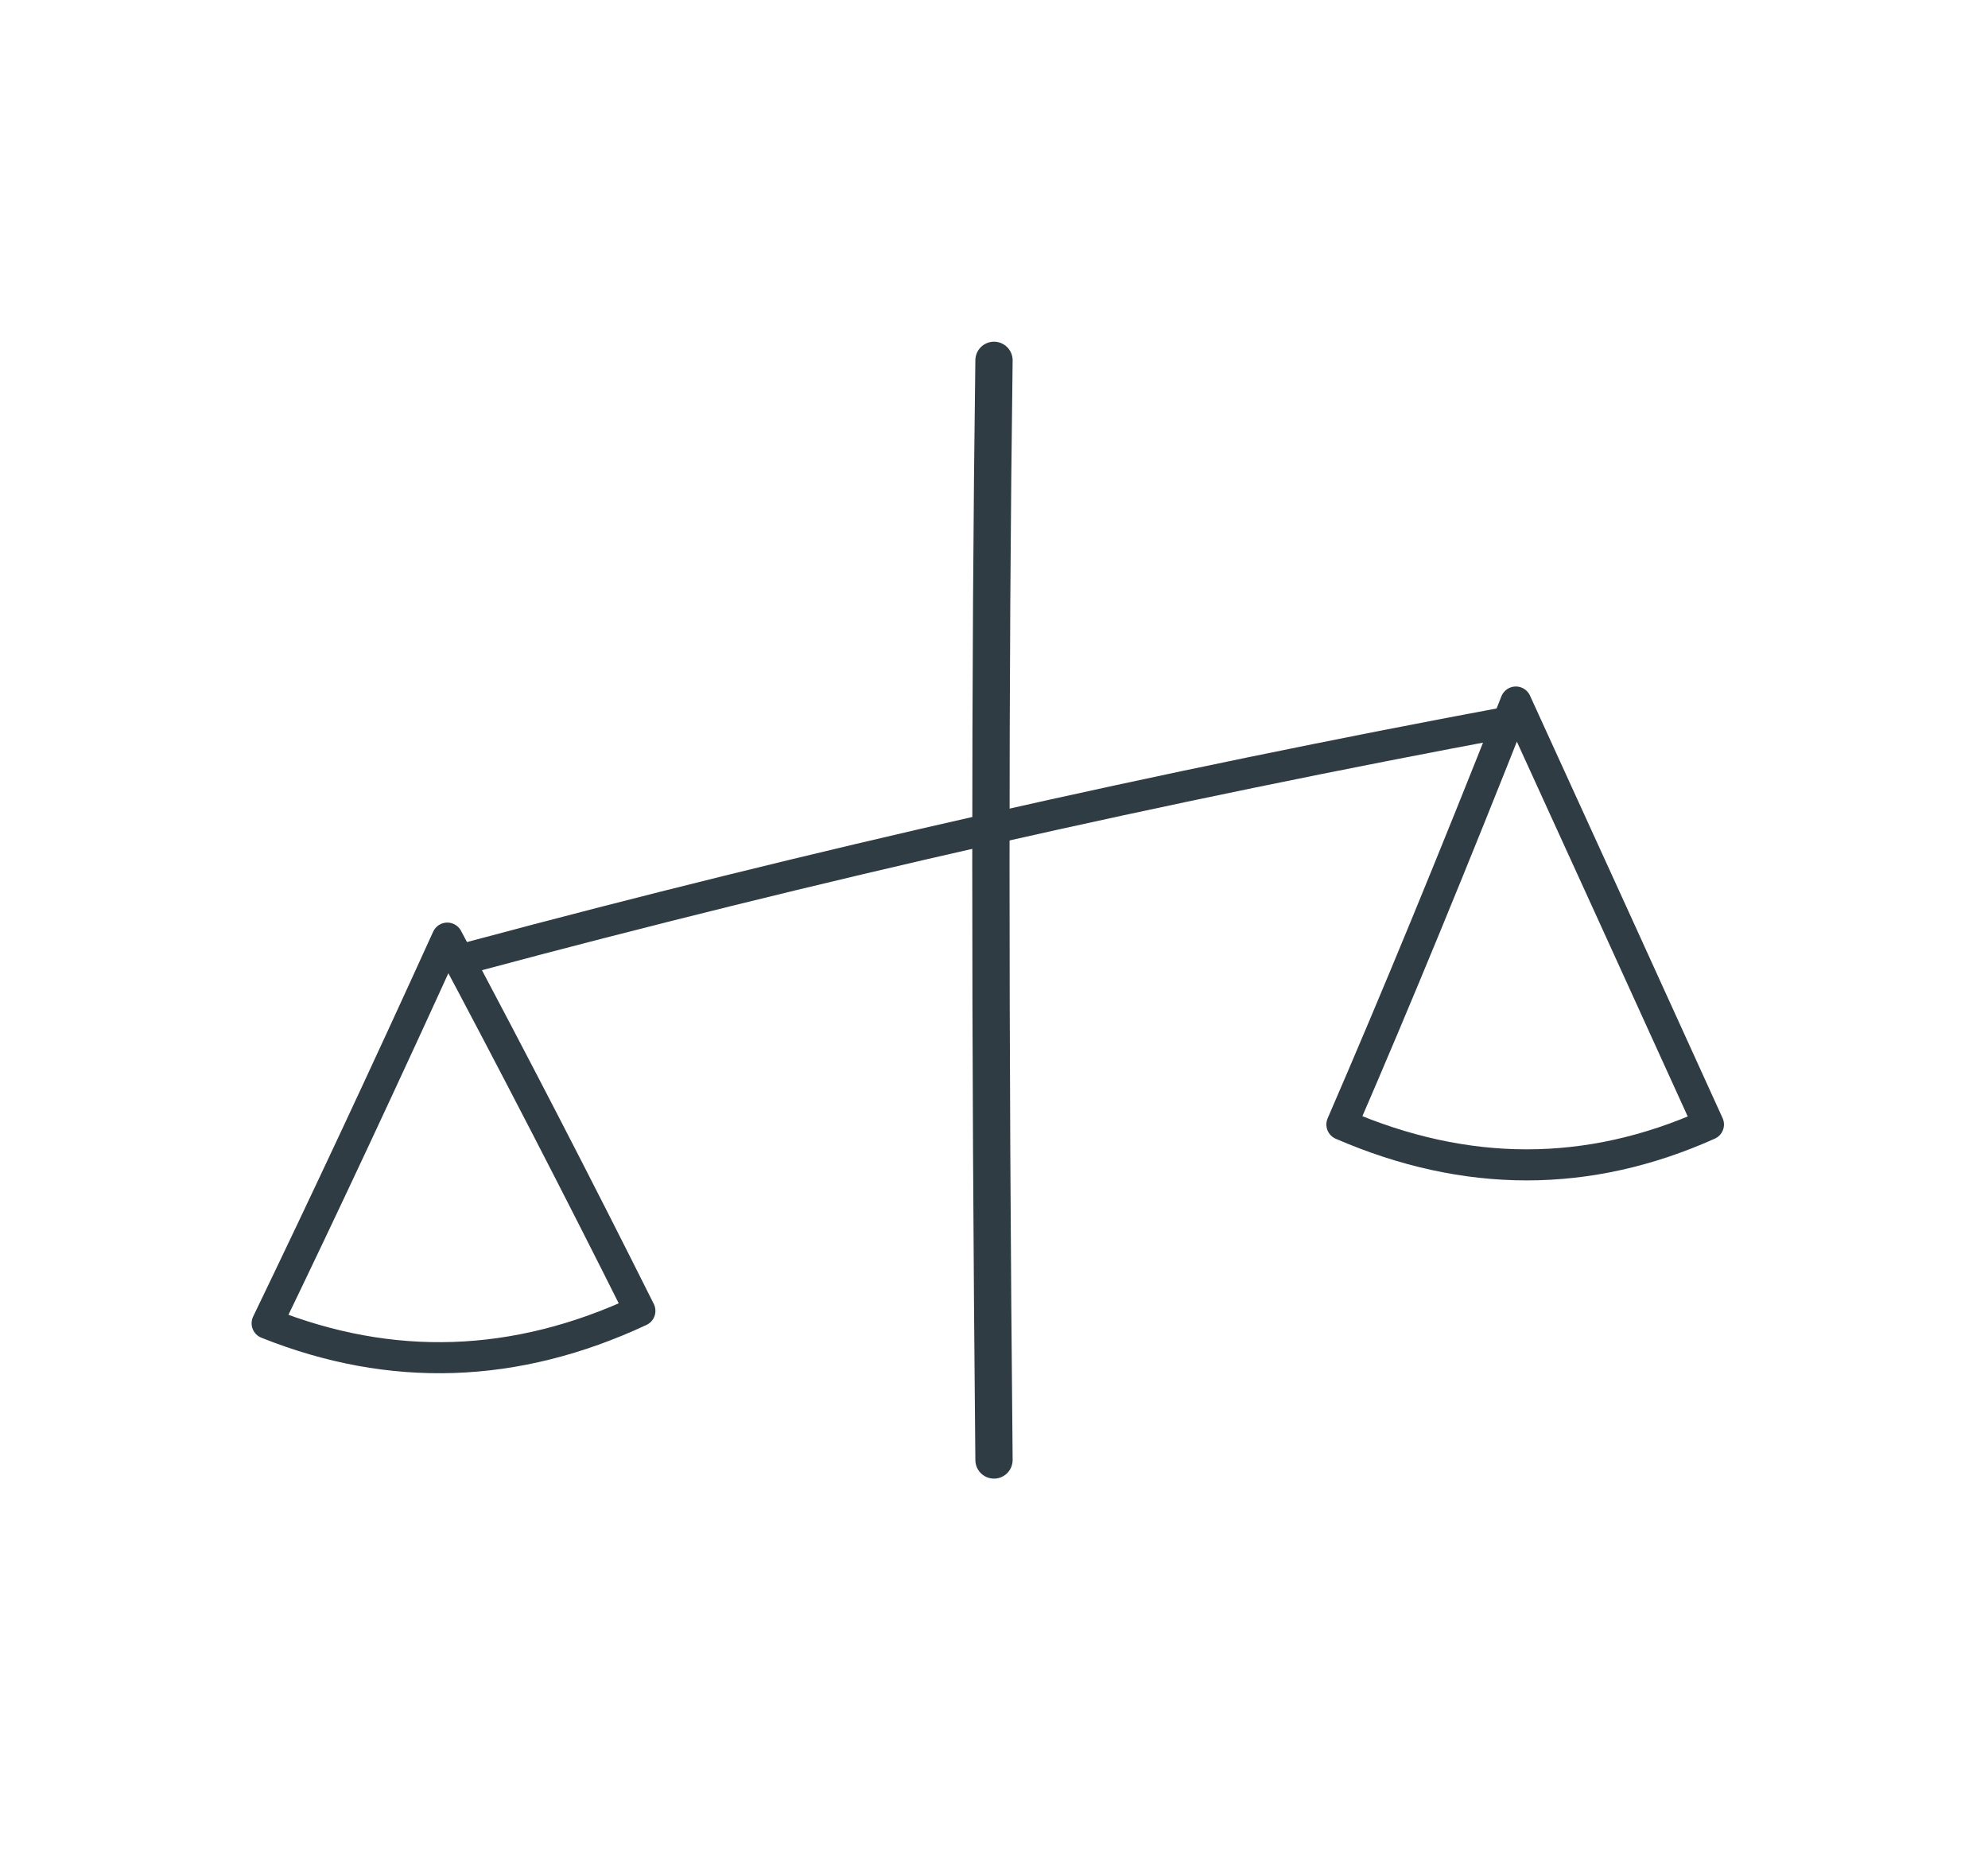
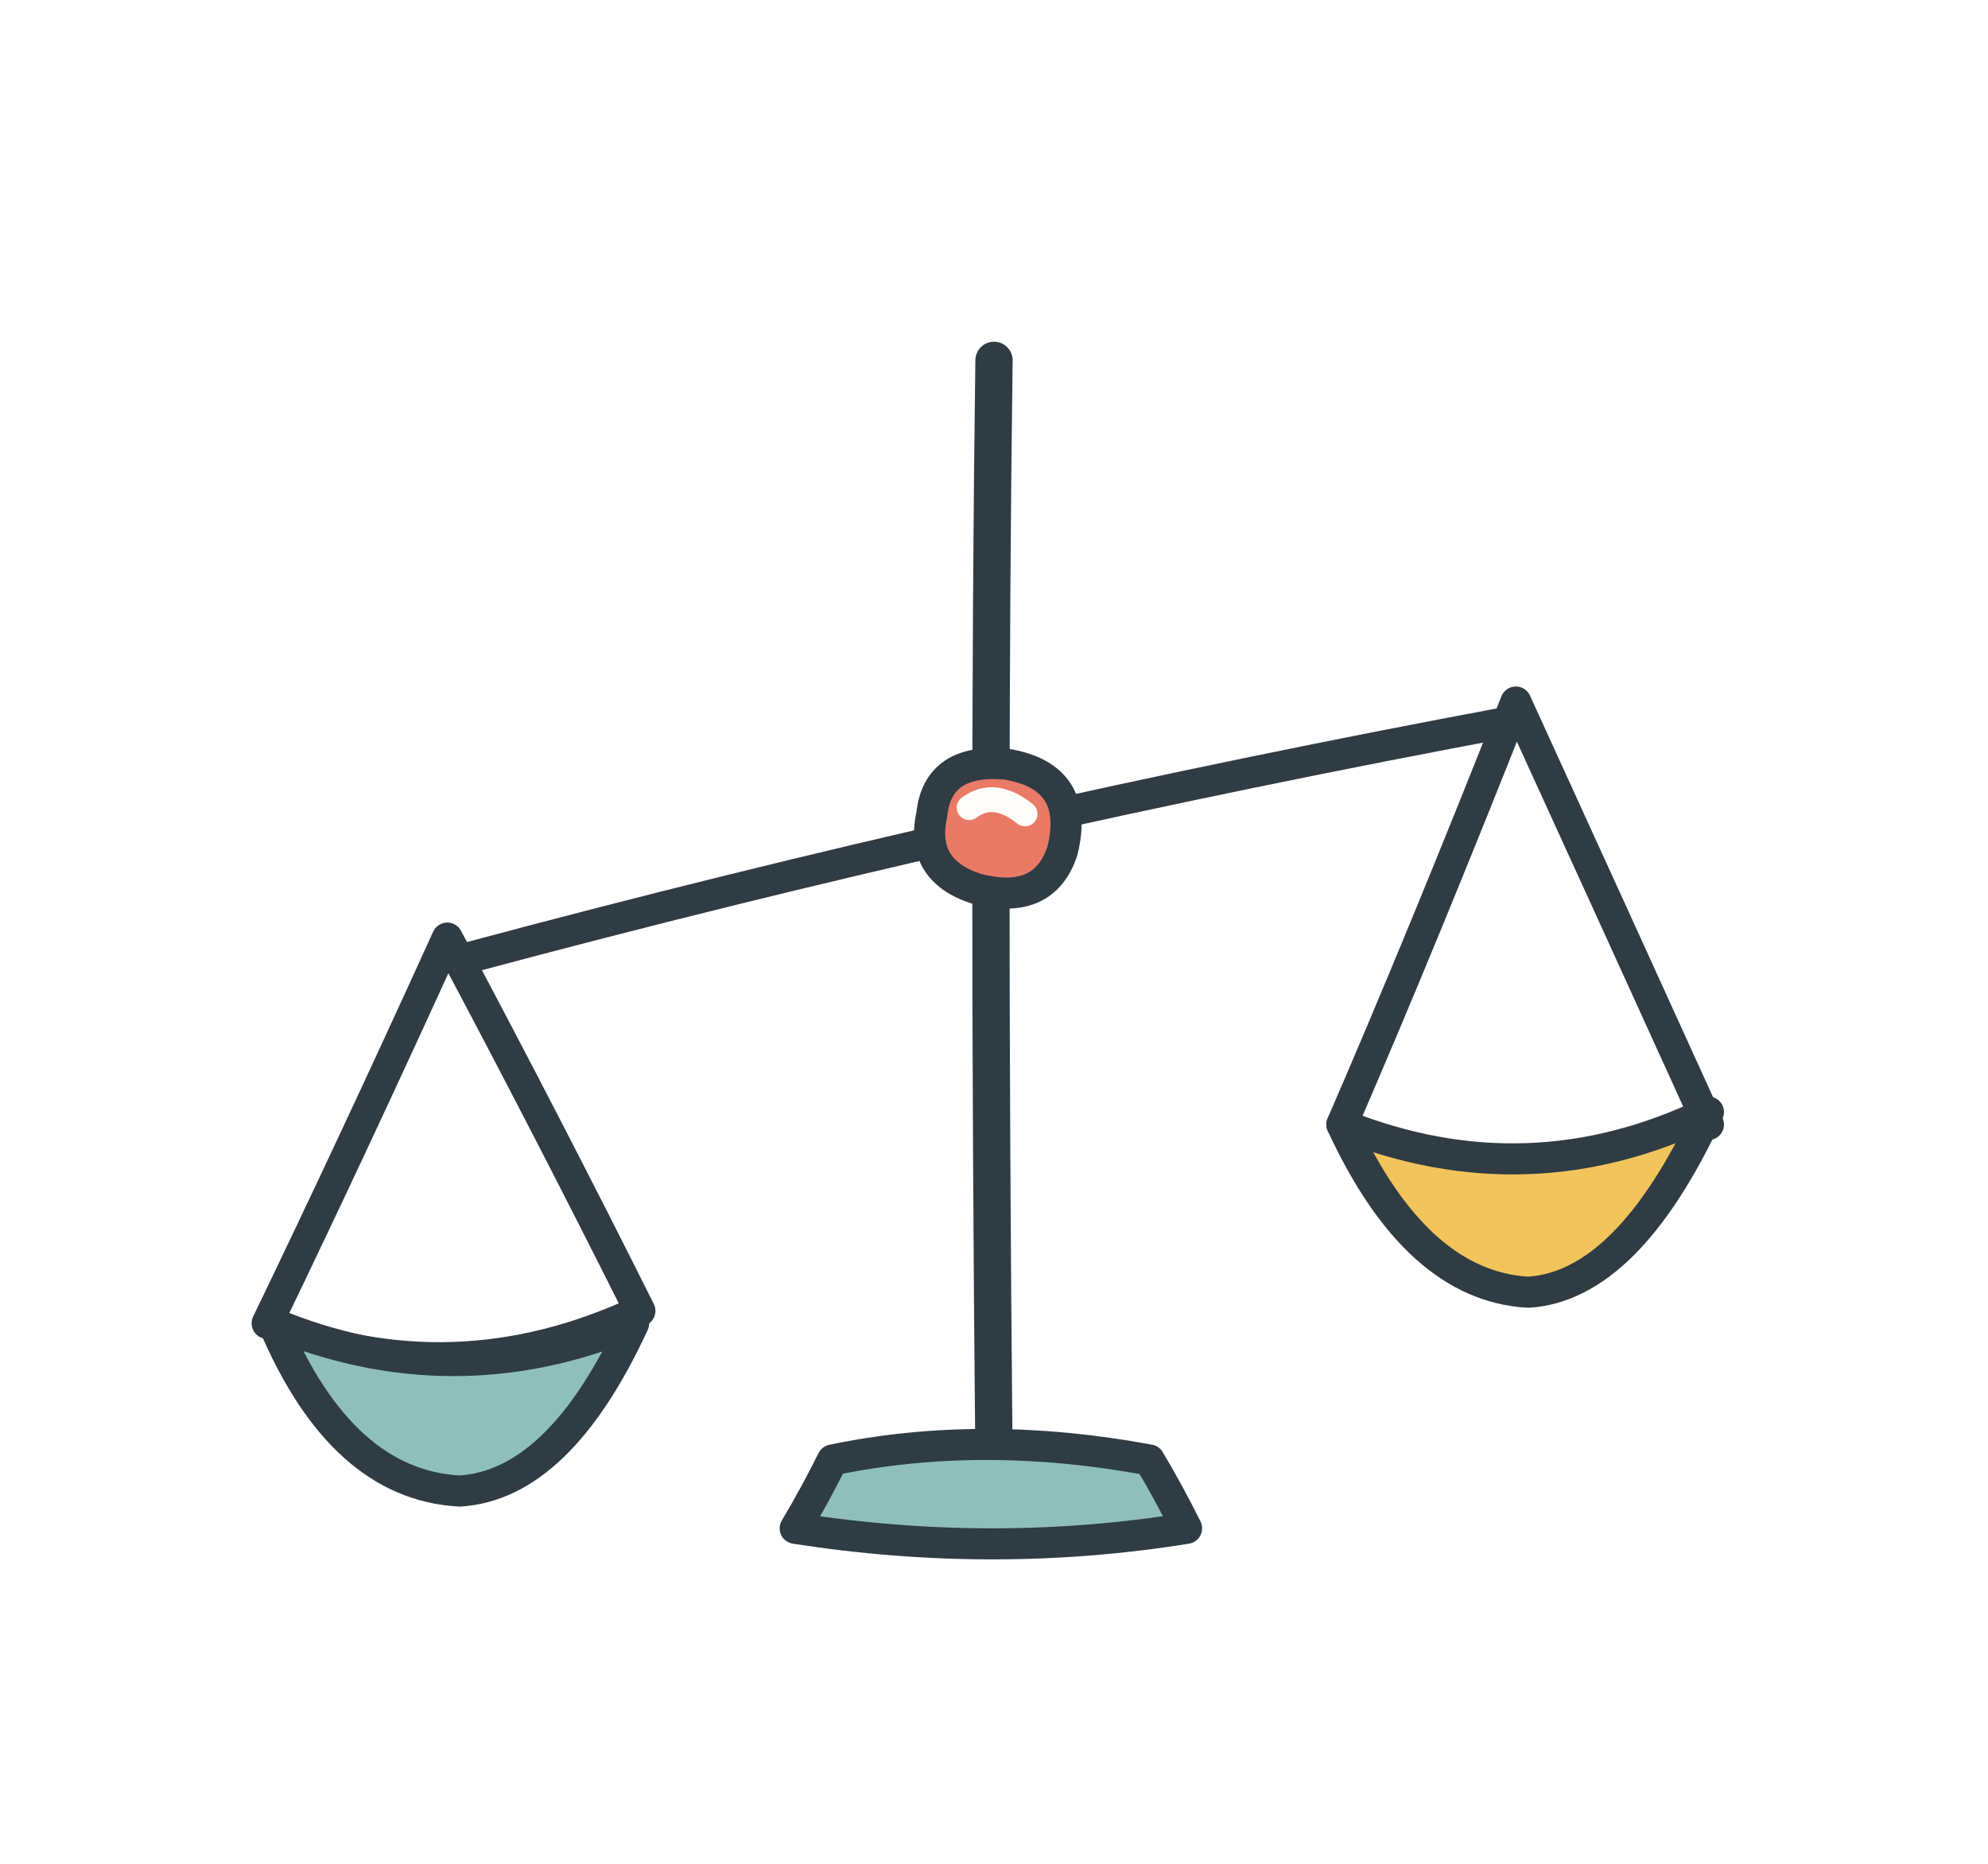
<svg xmlns="http://www.w3.org/2000/svg" viewBox="0 0 320 300">
  <g>
    <path d="M160 58 Q159 132 160 235" fill="#FFFDF9" stroke="#2F3C44" stroke-width="6" stroke-linecap="round" stroke-linejoin="round" />
    <path d="M76 154 Q158 132 244 116" fill="none" stroke="#2F3C44" stroke-width="5" stroke-linecap="round" stroke-linejoin="round" />
    <path d="M72 151 Q57 184 43 213 Q73 225 103 211 Q88 181 72 151" fill="none" stroke="#2F3C44" stroke-width="5" stroke-linecap="round" stroke-linejoin="round" />
    <path d="M244 113 Q229 151 216 181 Q246 194 275 181 Q260 148 244 113" fill="none" stroke="#2F3C44" stroke-width="5" stroke-linecap="round" stroke-linejoin="round" />
+     <g id="pan_material">
+       <path d="M44 213 Q73 225 102 213 Q90 239 74 240 Q55 239 44 213Z" fill="#8EC0B9" stroke="#2F3C44" stroke-width="5" stroke-linejoin="round" />
+       <path d="M216 181 Q246 193 275 179 Q262 207 246 208 Q228 207 216 181Z" fill="#F2C45C" stroke="#2F3C44" stroke-width="5" stroke-linejoin="round" />
+     </g>
+     <g id="balance_pivot">
+       <path d="M150 131 Q151 122 162 123 Q174 125 171 137 Q168 146 157 143 Q148 140 150 131Z" fill="#E97A66" stroke="#2F3C44" stroke-width="5" />
+       <path d="M156 130 Q160 127 165 131" fill="none" stroke="#FFFDF9" stroke-width="4" stroke-linecap="round" />
+     </g>
+     <g id="balance_base">
+       <path d="M134 235 Q158 230 185 235 Q188 240 191 246 Q160 251 128 246 Q131 241 134 235Z" fill="#8EC0B9" stroke="#2F3C44" stroke-width="5" stroke-linejoin="round" />
+     </g>
  </g>
</svg>
